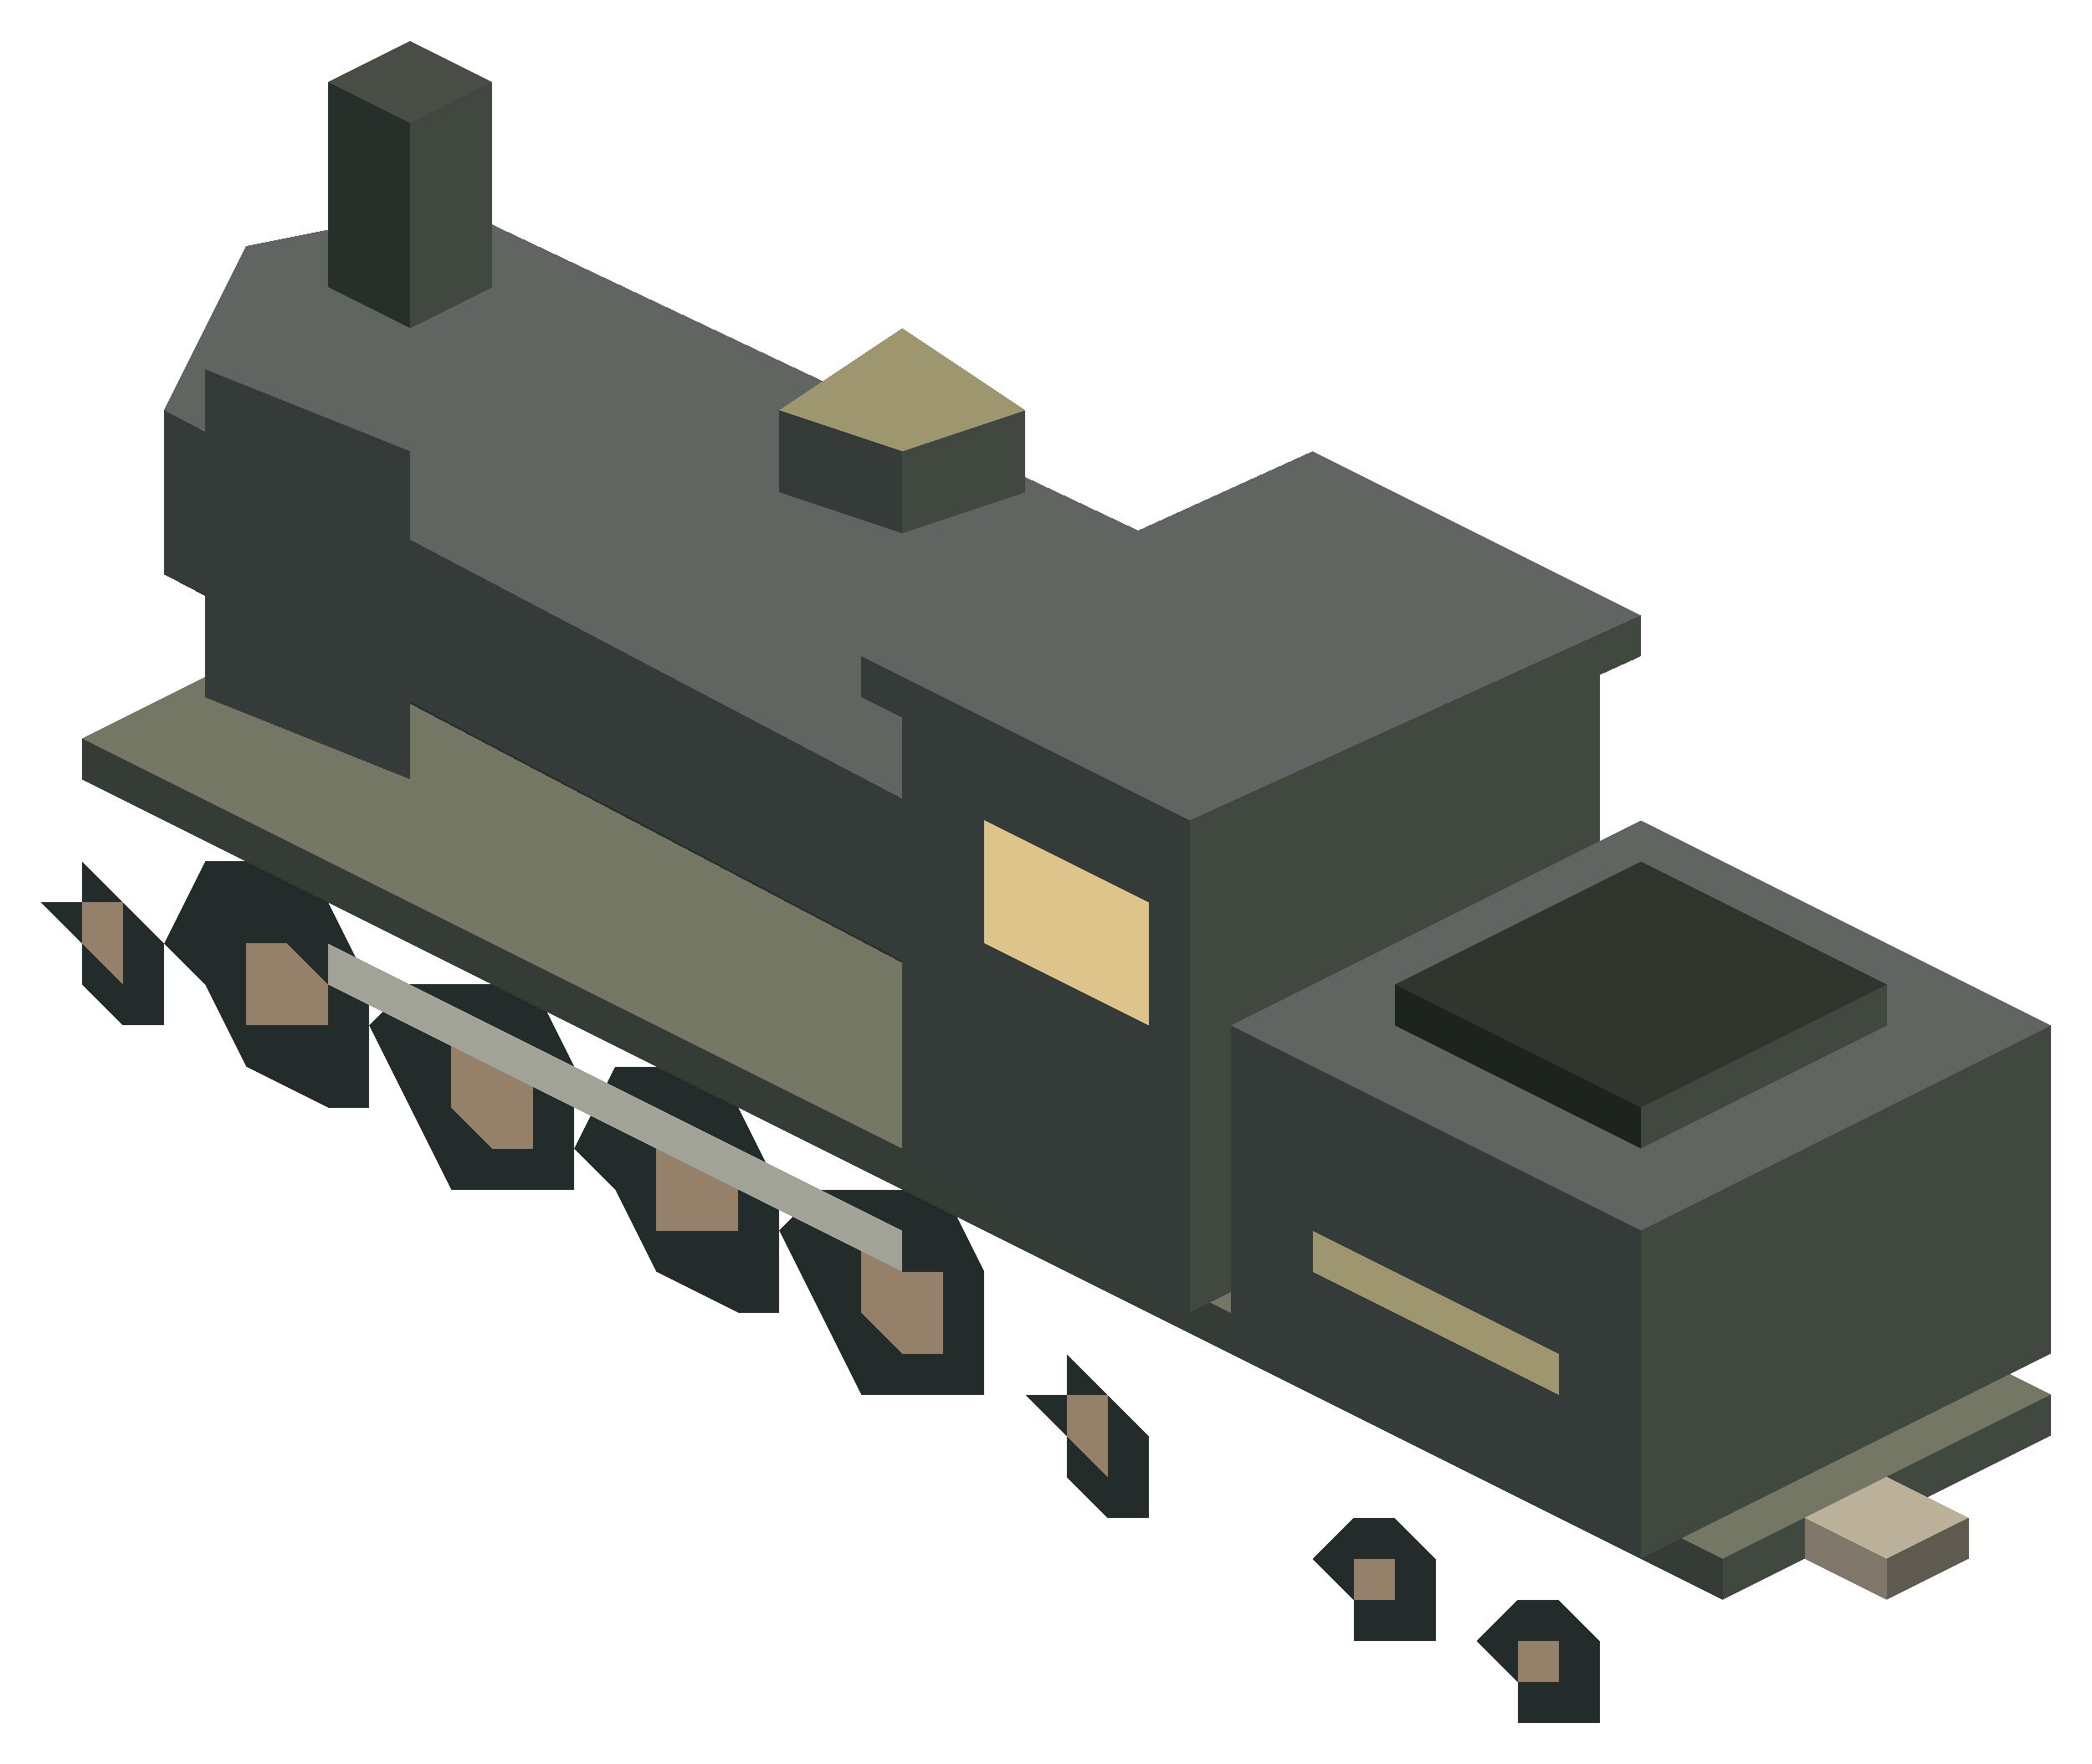
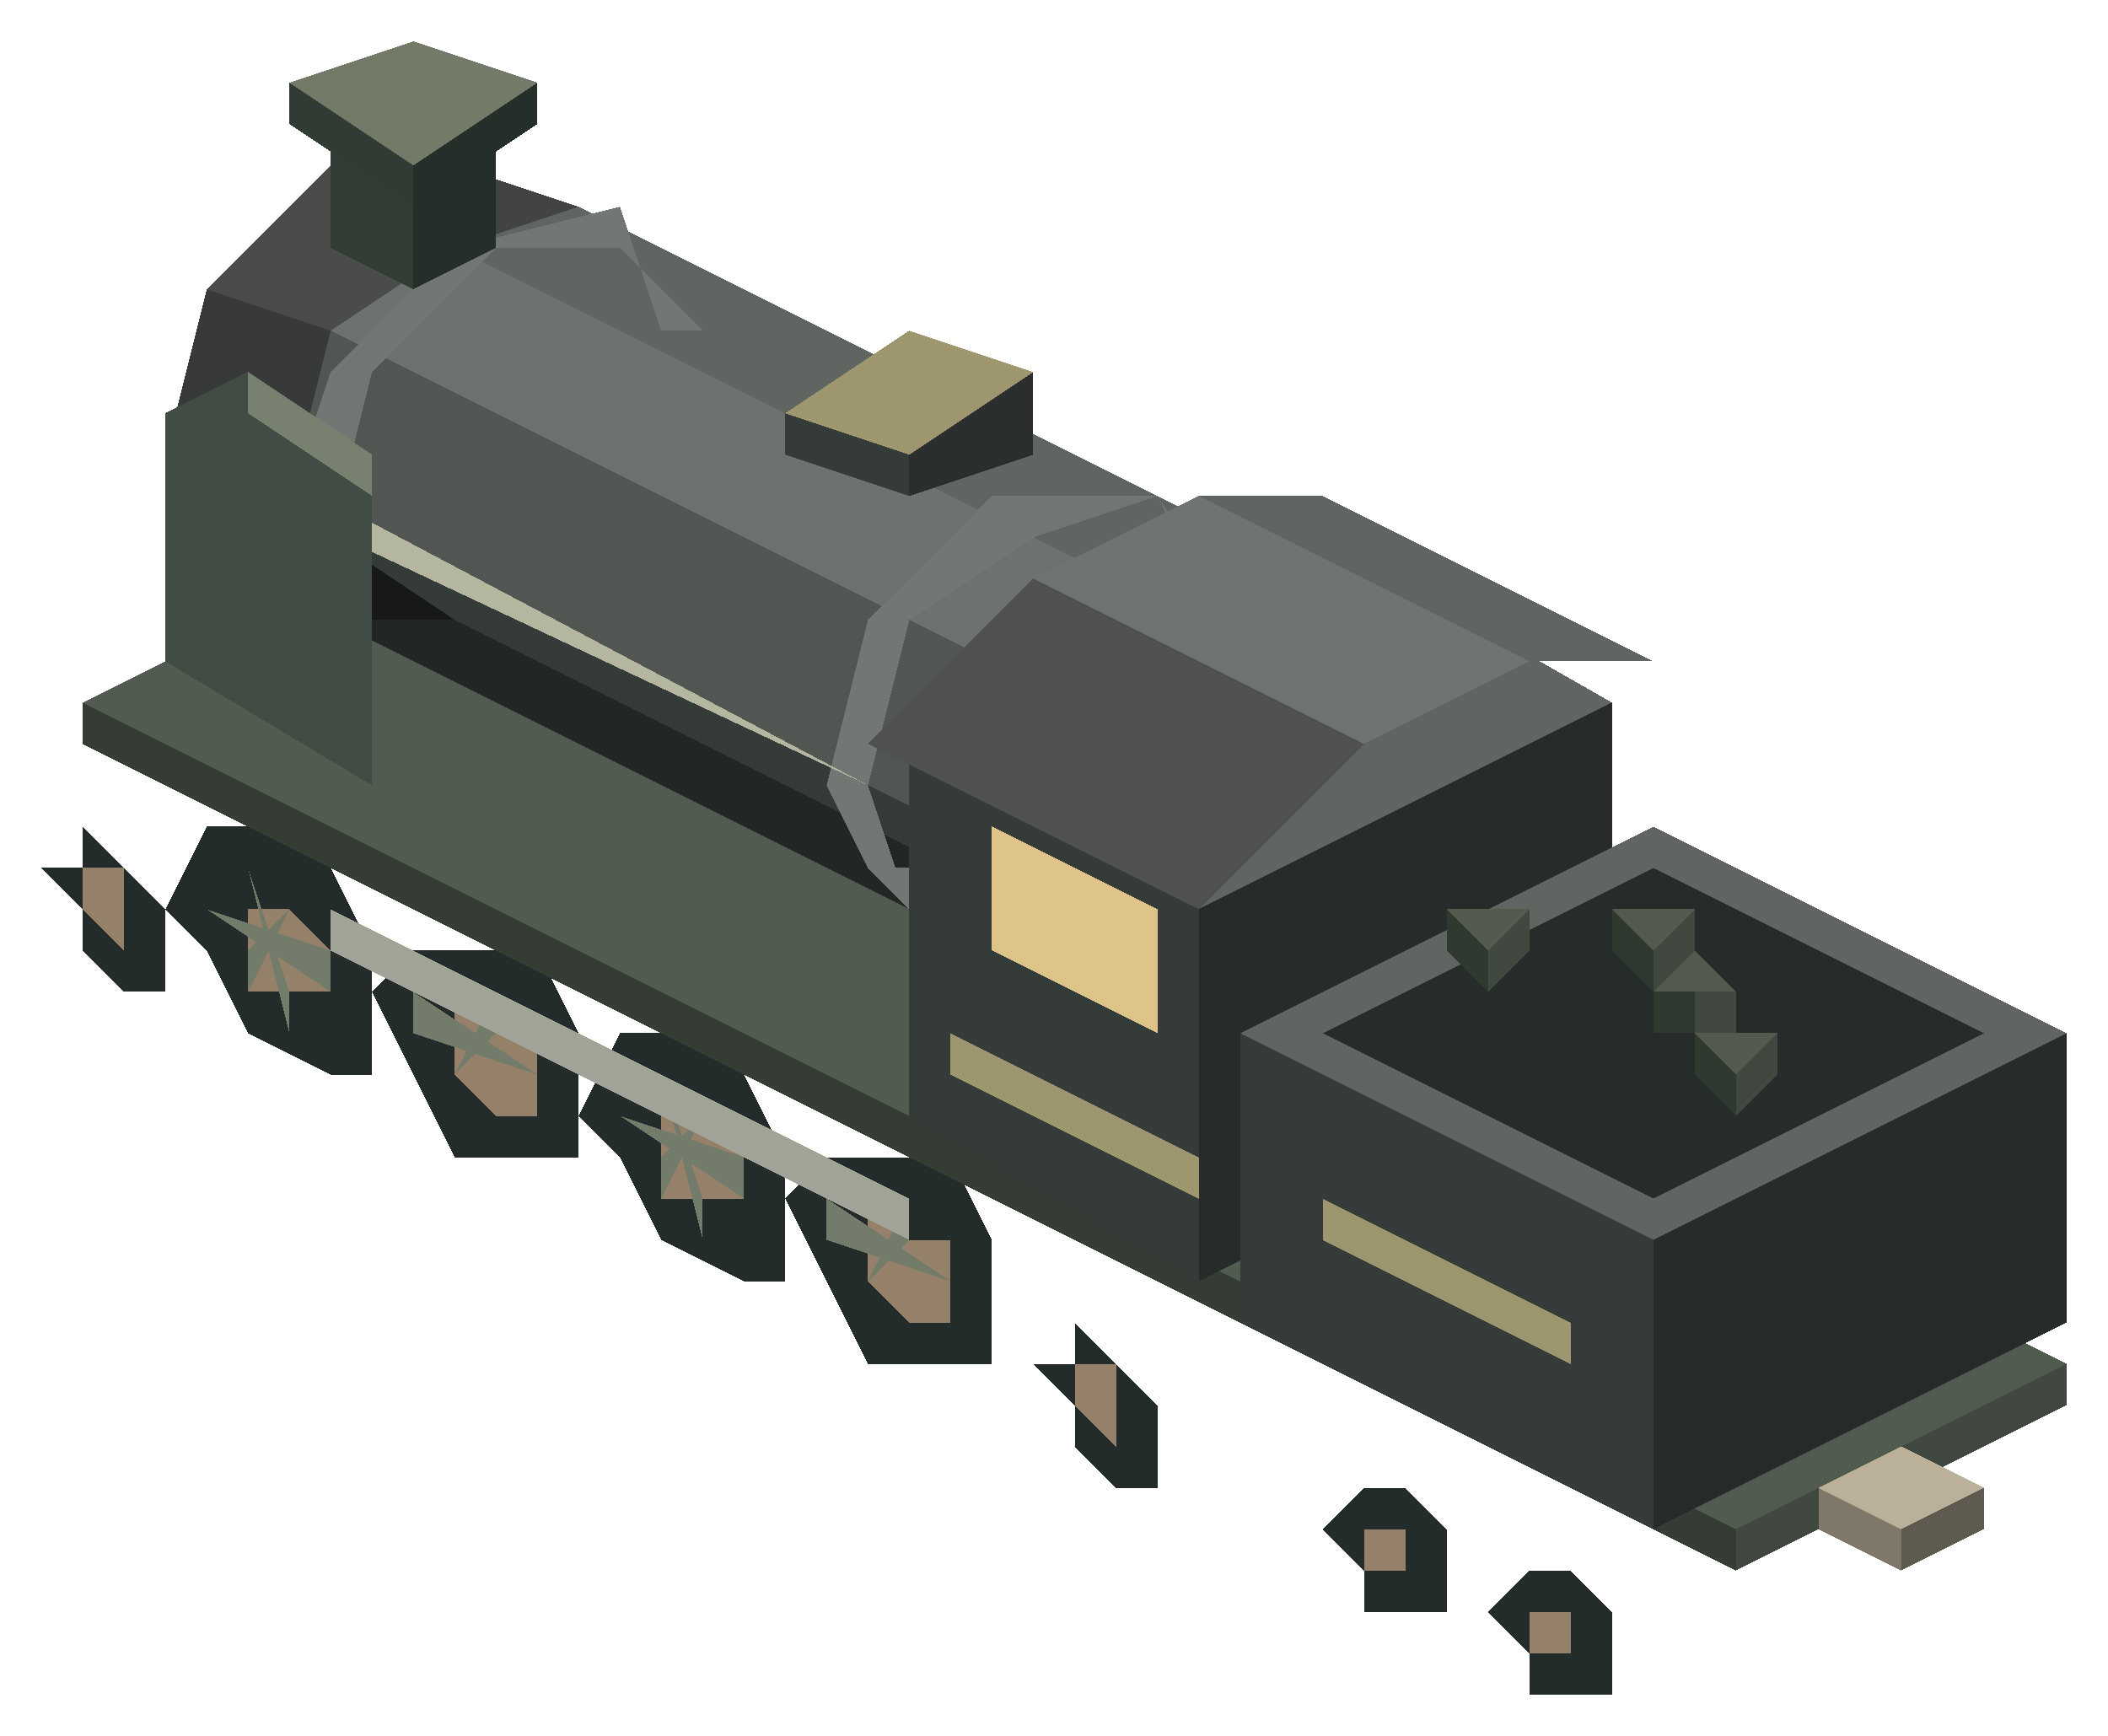
- <svg xmlns="http://www.w3.org/2000/svg" width="51" height="43" viewBox="0 0 51 43" shape-rendering="crispEdges" data-template="railyard-loco-steam-mikado-left" data-anchor-x="6" data-anchor-y="21" data-length-m="20">
+ <svg xmlns="http://www.w3.org/2000/svg" width="51" height="42" viewBox="0 0 51 42" shape-rendering="crispEdges" data-template="railyard-loco-steam-mikado-left" data-anchor-x="6" data-anchor-y="20" data-length-m="20">
  <g id="coupler">
-     <polygon points="4,17 6,16 8,17 8,18 6,19 4,18" fill="#5f5a50" />
-     <polygon points="4,18 6,19 6,18 4,17" fill="#7f786a" />
-     <polygon points="8,18 6,19 6,18 8,17" fill="#5f5a50" />
-     <polygon points="6,16 8,17 6,18 4,17" fill="#bbb09a" />
+     <polygon points="4,16 6,15 8,16 8,17 6,18 4,17" fill="#5f5a50" />
+     <polygon points="4,17 6,18 6,17 4,16" fill="#7f786a" />
+     <polygon points="8,17 6,18 6,17 8,16" fill="#5f5a50" />
+     <polygon points="6,15 8,16 6,17 4,16" fill="#bbb09a" />
  </g>
  <g id="running-gear">
-     <polygon points="4,24 4,23 3,22 2,21 2,22 1,22 2,23 2,24 3,25 4,25" fill="#242b2b" />
-     <polygon points="3,23 3,23 3,23 3,22 2,22 2,23 2,23 3,24 3,24 3,24" fill="#95816a" />
-     <polygon points="9,25 9,24 8,22 6,21 5,21 4,23 5,24 6,26 8,27 9,27" fill="#242b2b" />
-     <polygon points="8,25 8,24 7,23 6,23 6,23 6,23 6,24 6,25 7,25 8,25" fill="#95816a" />
-     <polygon points="14,28 14,26 13,24 11,24 10,24 9,25 10,27 11,29 13,29 14,29" fill="#242b2b" />
-     <polygon points="13,27 13,26 12,26 11,25 11,25 11,26 11,27 11,27 12,28 13,28" fill="#95816a" />
-     <polygon points="19,30 19,29 18,27 16,26 15,26 14,28 15,29 16,31 18,32 19,32" fill="#242b2b" />
-     <polygon points="18,30 18,29 17,28 16,28 16,28 16,28 16,29 16,30 17,30 18,30" fill="#95816a" />
-     <polygon points="24,33 24,31 23,29 21,29 20,29 19,30 20,32 21,34 23,34 24,34" fill="#242b2b" />
-     <polygon points="23,32 23,31 22,31 21,30 21,30 21,31 21,32 21,32 22,33 23,33" fill="#95816a" />
-     <polygon points="28,36 28,35 27,34 26,33 26,34 25,34 26,35 26,36 27,37 28,37" fill="#242b2b" />
-     <polygon points="27,35 27,35 27,35 27,34 26,34 26,35 26,35 27,36 27,36 27,36" fill="#95816a" />
-     <polygon points="35,39 35,38 34,37 33,37 33,37 32,38 33,39 33,40 34,40 35,40" fill="#242b2b" />
-     <polygon points="34,39 34,38 34,38 34,38 33,38 33,38 33,39 34,39 34,39 34,39" fill="#95816a" />
-     <polygon points="39,41 39,40 38,39 37,39 37,39 36,40 37,41 37,42 38,42 39,42" fill="#242b2b" />
-     <polygon points="38,41 38,40 38,40 38,40 37,40 37,40 37,41 38,41 38,41 38,41" fill="#95816a" />
+     <polygon points="4,23 4,22 3,21 2,20 2,21 1,21 2,22 2,23 3,24 4,24" fill="#242b2b" />
+     <polygon points="3,22 3,22 3,22 3,21 2,21 2,22 2,22 3,23 3,23 3,23" fill="#95816a" />
+     <polygon points="9,24 9,23 8,21 6,20 5,20 4,22 5,23 6,25 8,26 9,26" fill="#242b2b" />
+     <polygon points="8,24 8,23 7,22 6,22 6,22 6,22 6,23 6,24 7,24 8,24" fill="#95816a" />
+   </g>
+   <g id="driver-spokes">
+     <polygon points="8,24 5,22 5,22 8,23" fill="#737b6b" />
+     <polygon points="7,25 6,21 6,21 7,24" fill="#737b6b" />
+     <polygon points="6,24 7,22 7,22 6,23" fill="#737b6b" />
+     <polygon points="14,27 14,25 13,23 11,23 10,23 9,24 10,26 11,28 13,28 14,28" fill="#242b2b" />
+     <polygon points="13,26 13,25 12,25 11,24 11,24 11,25 11,26 11,26 12,27 13,27" fill="#95816a" />
+   </g>
+   <g id="driver-spokes">
+     <polygon points="13,26 10,25 10,24 13,26" fill="#737b6b" />
+     <polygon points="12,27 11,24 11,24 12,27" fill="#737b6b" />
+     <polygon points="11,26 12,25 12,24 11,26" fill="#737b6b" />
+     <polygon points="19,29 19,28 18,26 16,25 15,25 14,27 15,28 16,30 18,31 19,31" fill="#242b2b" />
+     <polygon points="18,29 18,28 17,27 16,27 16,27 16,27 16,28 16,29 17,29 18,29" fill="#95816a" />
+   </g>
+   <g id="driver-spokes">
+     <polygon points="18,29 15,27 15,27 18,28" fill="#737b6b" />
+     <polygon points="17,30 16,26 16,26 17,29" fill="#737b6b" />
+     <polygon points="16,29 17,27 17,27 16,28" fill="#737b6b" />
+     <polygon points="24,32 24,30 23,28 21,28 20,28 19,29 20,31 21,33 23,33 24,33" fill="#242b2b" />
+     <polygon points="23,31 23,30 22,30 21,29 21,29 21,30 21,31 21,31 22,32 23,32" fill="#95816a" />
+   </g>
+   <g id="driver-spokes">
+     <polygon points="23,31 20,30 20,29 23,31" fill="#737b6b" />
+     <polygon points="22,32 21,29 21,29 22,32" fill="#737b6b" />
+     <polygon points="21,31 22,30 22,29 21,31" fill="#737b6b" />
+     <polygon points="28,35 28,34 27,33 26,32 26,33 25,33 26,34 26,35 27,36 28,36" fill="#242b2b" />
+     <polygon points="27,34 27,34 27,34 27,33 26,33 26,34 26,34 27,35 27,35 27,35" fill="#95816a" />
+     <polygon points="35,38 35,37 34,36 33,36 33,36 32,37 33,38 33,39 34,39 35,39" fill="#242b2b" />
+     <polygon points="34,38 34,37 34,37 34,37 33,37 33,37 33,38 34,38 34,38 34,38" fill="#95816a" />
+     <polygon points="39,40 39,39 38,38 37,38 37,38 36,39 37,40 37,41 38,41 39,41" fill="#242b2b" />
+     <polygon points="38,40 38,39 38,39 38,39 37,39 37,39 37,40 38,40 38,40 38,40" fill="#95816a" />
  </g>
  <g id="frame">
-     <polygon points="2,18 10,14 50,34 50,35 42,39 2,19" fill="#41483f" />
-     <polygon points="2,19 42,39 42,38 2,18" fill="#343c35" />
-     <polygon points="50,35 42,39 42,38 50,34" fill="#41483f" />
-     <polygon points="10,14 50,34 42,38 2,18" fill="#747764" />
+     <polygon points="2,17 10,13 50,33 50,34 42,38 2,18" fill="#41483f" />
+     <polygon points="2,18 42,38 42,37 2,17" fill="#343c35" />
+     <polygon points="50,34 42,38 42,37 50,33" fill="#41483f" />
+     <polygon points="10,13 50,33 42,37 2,17" fill="#515b50" />
  </g>
  <g id="coupling-rods">
-     <polygon points="22,31 8,24 8,23 22,30" fill="#a0a395" />
+     <polygon points="22,30 8,23 8,22 22,29" fill="#a0a395" />
  </g>
  <g id="boiler">
</g>
  <g id="boiler">
-     <polygon points="31,18 12,8 11,5 30,14" fill="#616562" />
-     <polygon points="30,14 11,5 6,6 25,16" fill="#616562" />
-     <polygon points="25,16 6,6 4,10 23,20" fill="#616562" />
-     <polygon points="23,20 4,10 4,14 23,24" fill="#343b39" />
-     <polygon points="23,24 4,14 6,15 25,25" fill="#29302c" />
-     <polygon points="23,21 24,17 27,15 30,14 32,17 30,21 27,24 24,24" fill="#2d3431" />
-     <polygon points="19,10 22,8 25,10 25,12 22,13 19,12" fill="#41483f" />
-     <polygon points="19,12 22,13 22,11 19,10" fill="#343b39" />
-     <polygon points="25,12 22,13 22,11 25,10" fill="#41483f" />
-     <polygon points="22,8 25,10 22,11 19,10" fill="#9d966f" />
-     <polygon points="8,2 10,1 12,2 12,7 10,8 8,7" fill="#41483f" />
-     <polygon points="8,7 10,8 10,3 8,2" fill="#272f2b" />
-     <polygon points="12,7 10,8 10,3 12,2" fill="#41483f" />
-     <polygon points="10,1 12,2 10,3 8,2" fill="#484e45" />
+     <polygon points="32,16 16,8 14,5 30,13" fill="#343b39" />
+     <polygon points="16,8 13,6 11,4 14,5" fill="#232826" />
+     <polygon points="30,13 14,5 11,6 27,14" fill="#616562" />
+     <polygon points="14,5 11,4 8,4 11,6" fill="#414442" />
+     <polygon points="27,14 11,6 8,8 24,16" fill="#6e726f" />
+     <polygon points="11,6 8,4 5,7 8,8" fill="#4a4c4a" />
+     <polygon points="24,16 8,8 7,12 23,20" fill="#525653" />
+     <polygon points="8,8 5,7 4,11 7,12" fill="#373a38" />
+     <polygon points="23,20 7,12 8,15 24,23" fill="#343b39" />
+     <polygon points="7,12 4,11 5,13 8,15" fill="#232826" />
+     <polygon points="24,23 8,15 11,15 27,23" fill="#222625" />
+     <polygon points="8,15 5,13 8,13 11,15" fill="#171919" />
+   </g>
+   <g id="boiler-bands">
+     <polygon points="30,15 29,14 28,12 28,12" fill="#727774" />
+     <polygon points="28,12 28,12 24,12 25,13" fill="#727774" />
+     <polygon points="25,13 24,12 21,15 22,15" fill="#727774" />
+     <polygon points="22,15 21,15 20,19 21,19" fill="#727774" />
+     <polygon points="21,19 20,19 21,21 22,22" fill="#727774" />
+     <polygon points="22,22 21,21 24,21 25,22" fill="#727774" />
+     <polygon points="17,8 16,8 15,5 15,6" fill="#727774" />
+     <polygon points="15,6 15,5 11,6 12,6" fill="#727774" />
+     <polygon points="12,6 11,6 8,9 9,9" fill="#727774" />
+     <polygon points="9,9 8,9 7,12 8,13" fill="#727774" />
+     <polygon points="8,13 7,12 8,15 9,15" fill="#727774" />
+     <polygon points="9,15 8,15 11,15 12,15" fill="#727774" />
+   </g>
+   <g id="smokebox-door">
+     <polygon points="23,20 24,16 27,14 30,13 32,16 30,20 27,23 24,23" fill="#28312e" />
+     <polygon points="24,20 25,17 27,15 29,15 30,16 29,19 27,21 25,21" fill="#46514a" />
+     <polygon points="28,18 26,19 26,18 28,17" fill="#9c9e89" />
+   </g>
+   <g id="steam-dome">
+     <polygon points="19,10 22,8 25,9 25,11 22,12 19,11" fill="#2a2f2e" />
+     <polygon points="19,11 22,12 22,11 19,10" fill="#343b39" />
+     <polygon points="25,11 22,12 22,11 25,9" fill="#2a2f2e" />
+     <polygon points="22,8 25,9 22,11 19,10" fill="#9d966f" />
+   </g>
+   <g id="chimney">
+     <polygon points="8,3 10,2 12,3 12,6 10,7 8,6" fill="#252f29" />
+     <polygon points="8,6 10,7 10,4 8,3" fill="#343d35" />
+     <polygon points="12,6 10,7 10,4 12,3" fill="#252f29" />
+     <polygon points="10,2 12,3 10,4 8,3" fill="#777b68" />
+     <polygon points="7,2 10,1 13,2 13,3 10,5 7,3" fill="#252f29" />
+     <polygon points="7,3 10,5 10,4 7,2" fill="#303b33" />
+     <polygon points="13,3 10,5 10,4 13,2" fill="#252f29" />
+     <polygon points="10,1 13,2 10,4 7,2" fill="#737a68" />
+   </g>
+   <g id="boiler-handrail">
+     <polygon points="21,19 4,11 4,10 21,19" fill="#b4b6a0" />
  </g>
  <g id="smoke-deflector">
-     <polygon points="5,9 10,11 10,19 5,17" fill="#41483f" />
-     <polygon points="5,17 10,19 10,11 5,9" fill="#343b39" />
-     <polygon points="10,19 10,19 10,11 10,11" fill="#41483f" />
-     <polygon points="5,9 10,11 10,11 5,9" fill="#616562" />
+     <polygon points="9,19 4,16 4,10 6,9 9,11" fill="#414c44" />
+     <polygon points="9,12 6,10 6,9 9,11" fill="#788170" />
  </g>
  <g id="cab">
-     <polygon points="22,17 32,12 39,16 39,27 29,32 22,28" fill="#41483f" />
-     <polygon points="22,28 29,32 29,21 22,17" fill="#343b39" />
-     <polygon points="39,27 29,32 29,21 39,16" fill="#41483f" />
-     <polygon points="32,12 39,16 29,21 22,17" fill="#616562" />
+     <polygon points="22,18 32,13 39,17 39,26 29,31 22,27" fill="#272c2b" />
+     <polygon points="22,27 29,31 29,22 22,18" fill="#343b39" />
+     <polygon points="39,26 29,31 29,22 39,17" fill="#272c2b" />
+     <polygon points="32,13 39,17 29,22 22,18" fill="#616562" />
    <polygon points="28,25 24,23 24,20 28,22" fill="#dec38a" />
-     <polygon points="21,16 32,11 40,15 40,16 29,21 21,17" fill="#41483f" />
-     <polygon points="21,17 29,21 29,20 21,16" fill="#343b39" />
-     <polygon points="40,16 29,21 29,20 40,15" fill="#41483f" />
-     <polygon points="32,11 40,15 29,20 21,16" fill="#616562" />
+   </g>
+   <g id="arched-cab-roof">
+     <polygon points="40,16 32,12 29,12 37,16" fill="#616562" />
+     <polygon points="37,16 29,12 25,14 33,18" fill="#707471" />
+     <polygon points="33,18 25,14 21,18 29,22" fill="#4e514e" />
+   </g>
+   <g id="cab-trim">
+     <polygon points="23,25 29,28 29,29 23,26" fill="#41483f" />
+     <polygon points="23,26 29,29 29,28 23,25" fill="#9d966f" />
+     <polygon points="29,29 29,29 29,28 29,28" fill="#41483f" />
+     <polygon points="23,25 29,28 29,28 23,25" fill="#9d966f" />
  </g>
  <g id="tender">
-     <polygon points="30,25 40,20 50,25 50,33 40,38 30,33" fill="#41483f" />
-     <polygon points="30,33 40,38 40,30 30,25" fill="#343b39" />
-     <polygon points="50,33 40,38 40,30 50,25" fill="#41483f" />
+     <polygon points="30,25 40,20 50,25 50,32 40,37 30,32" fill="#272c2b" />
+     <polygon points="30,32 40,37 40,30 30,25" fill="#343b39" />
+     <polygon points="50,32 40,37 40,30 50,25" fill="#272c2b" />
    <polygon points="40,20 50,25 40,30 30,25" fill="#616562" />
-     <polygon points="34,24 40,21 46,24 46,25 40,28 34,25" fill="#41483f" />
-     <polygon points="34,25 40,28 40,27 34,24" fill="#1d241e" />
-     <polygon points="46,25 40,28 40,27 46,24" fill="#41483f" />
-     <polygon points="40,21 46,24 40,27 34,24" fill="#30352e" />
-     <polygon points="32,30 38,33 38,34 32,31" fill="#41483f" />
-     <polygon points="32,31 38,34 38,33 32,30" fill="#9d966f" />
-     <polygon points="38,34 38,34 38,33 38,33" fill="#41483f" />
-     <polygon points="32,30 38,33 38,33 32,30" fill="#9d966f" />
+   </g>
+   <g id="coal-load">
+     <polygon points="32,25 40,21 48,25 40,29" fill="#41483f" />
+     <polygon points="32,25 40,29 40,29 32,25" fill="#1c2421" />
+     <polygon points="48,25 40,29 40,29 48,25" fill="#41483f" />
+     <polygon points="40,21 48,25 40,29 32,25" fill="#252c29" />
+     <polygon points="41,25 43,25 43,26 42,27 41,26" fill="#41483f" />
+     <polygon points="41,26 42,27 42,26 41,25" fill="#2f3930" />
+     <polygon points="43,26 42,27 42,26 43,25" fill="#41483f" />
+     <polygon points="42,25 43,25 42,26 41,25" fill="#545a4e" />
+     <polygon points="40,24 41,23 42,24 42,25 40,25" fill="#41483f" />
+     <polygon points="40,25 41,25 41,24 40,24" fill="#2f3930" />
+     <polygon points="42,25 41,25 41,24 42,24" fill="#41483f" />
+     <polygon points="41,23 42,24 41,24 40,24" fill="#545a4e" />
+     <polygon points="39,22 41,22 41,23 40,24 39,23" fill="#41483f" />
+     <polygon points="39,23 40,24 40,23 39,22" fill="#2f3930" />
+     <polygon points="41,23 40,24 40,23 41,22" fill="#41483f" />
+     <polygon points="40,22 41,22 40,23 39,22" fill="#545a4e" />
+     <polygon points="35,22 37,22 37,23 36,24 35,23" fill="#41483f" />
+     <polygon points="35,23 36,24 36,23 35,22" fill="#2f3930" />
+     <polygon points="37,23 36,24 36,23 37,22" fill="#41483f" />
+     <polygon points="36,22 37,22 36,23 35,22" fill="#545a4e" />
+     <polygon points="32,29 38,32 38,33 32,30" fill="#41483f" />
+     <polygon points="32,30 38,33 38,32 32,29" fill="#9d966f" />
+     <polygon points="38,33 38,33 38,32 38,32" fill="#41483f" />
+     <polygon points="32,29 38,32 38,32 32,29" fill="#9d966f" />
  </g>
  <g id="coupler">
-     <polygon points="44,37 46,36 48,37 48,38 46,39 44,38" fill="#5f5a50" />
-     <polygon points="44,38 46,39 46,38 44,37" fill="#7f786a" />
-     <polygon points="48,38 46,39 46,38 48,37" fill="#5f5a50" />
-     <polygon points="46,36 48,37 46,38 44,37" fill="#bbb09a" />
+     <polygon points="44,36 46,35 48,36 48,37 46,38 44,37" fill="#5f5a50" />
+     <polygon points="44,37 46,38 46,37 44,36" fill="#7f786a" />
+     <polygon points="48,37 46,38 46,37 48,36" fill="#5f5a50" />
+     <polygon points="46,35 48,36 46,37 44,36" fill="#bbb09a" />
  </g>
</svg>
